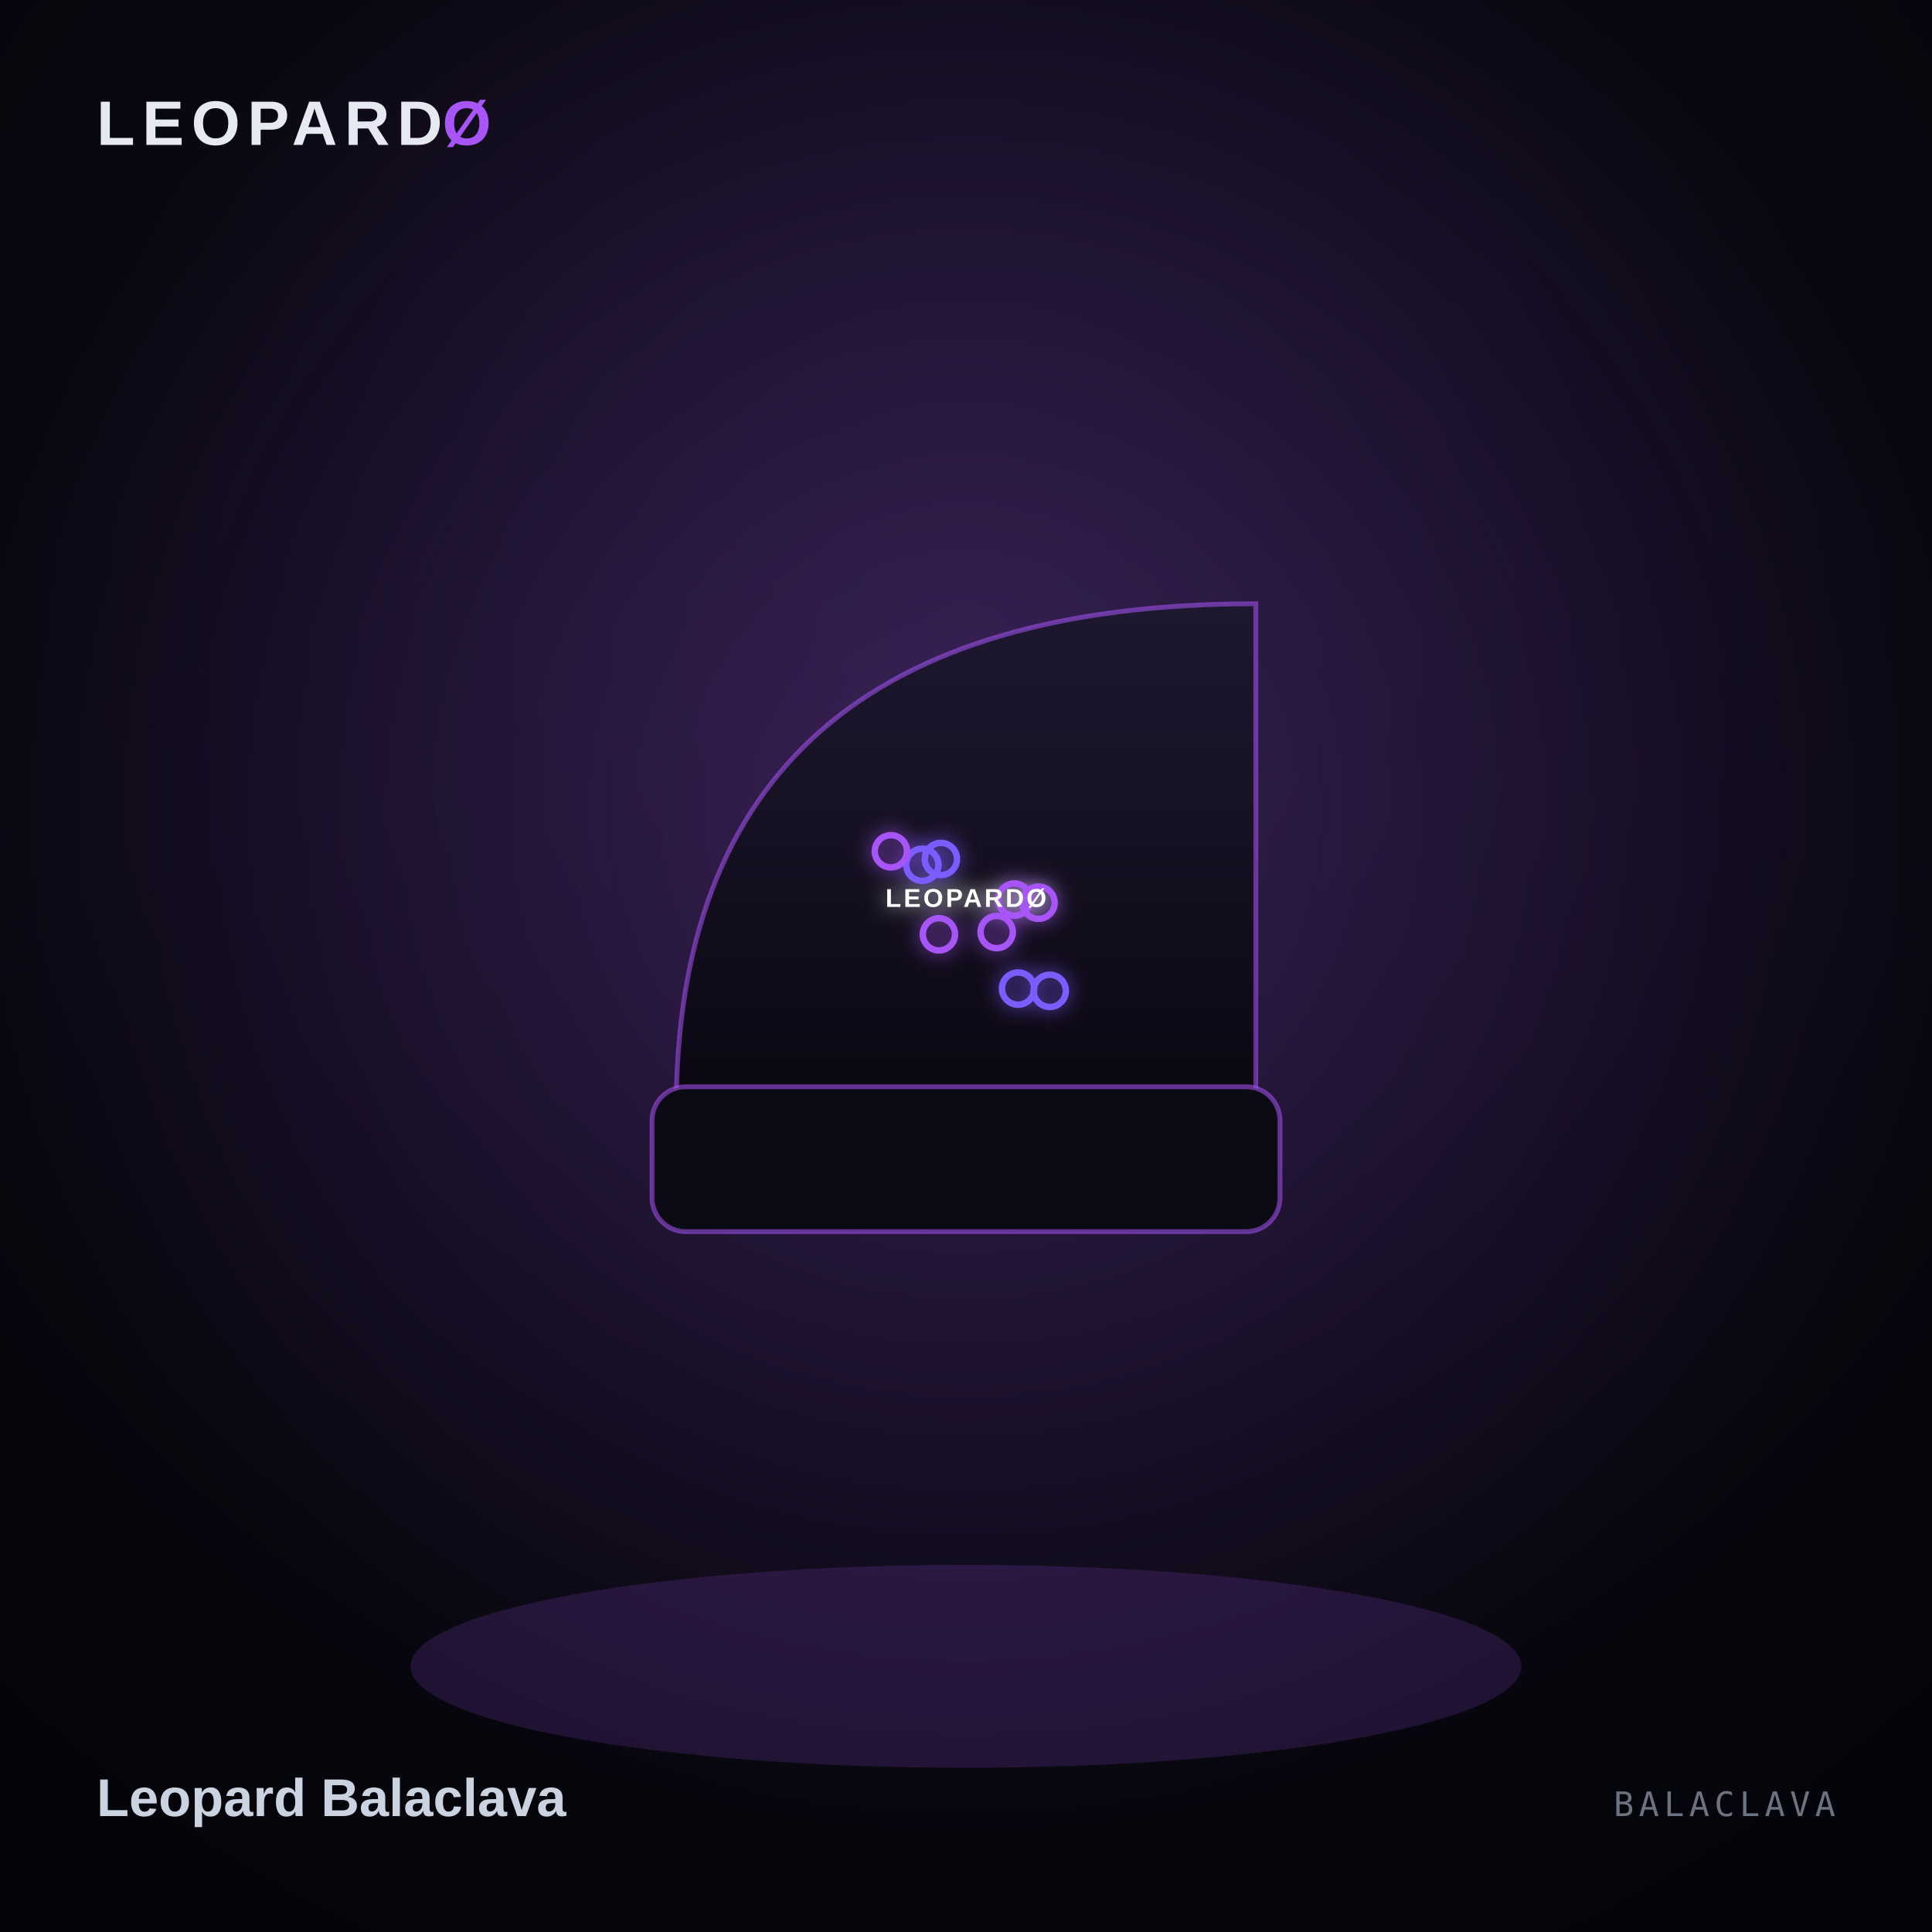
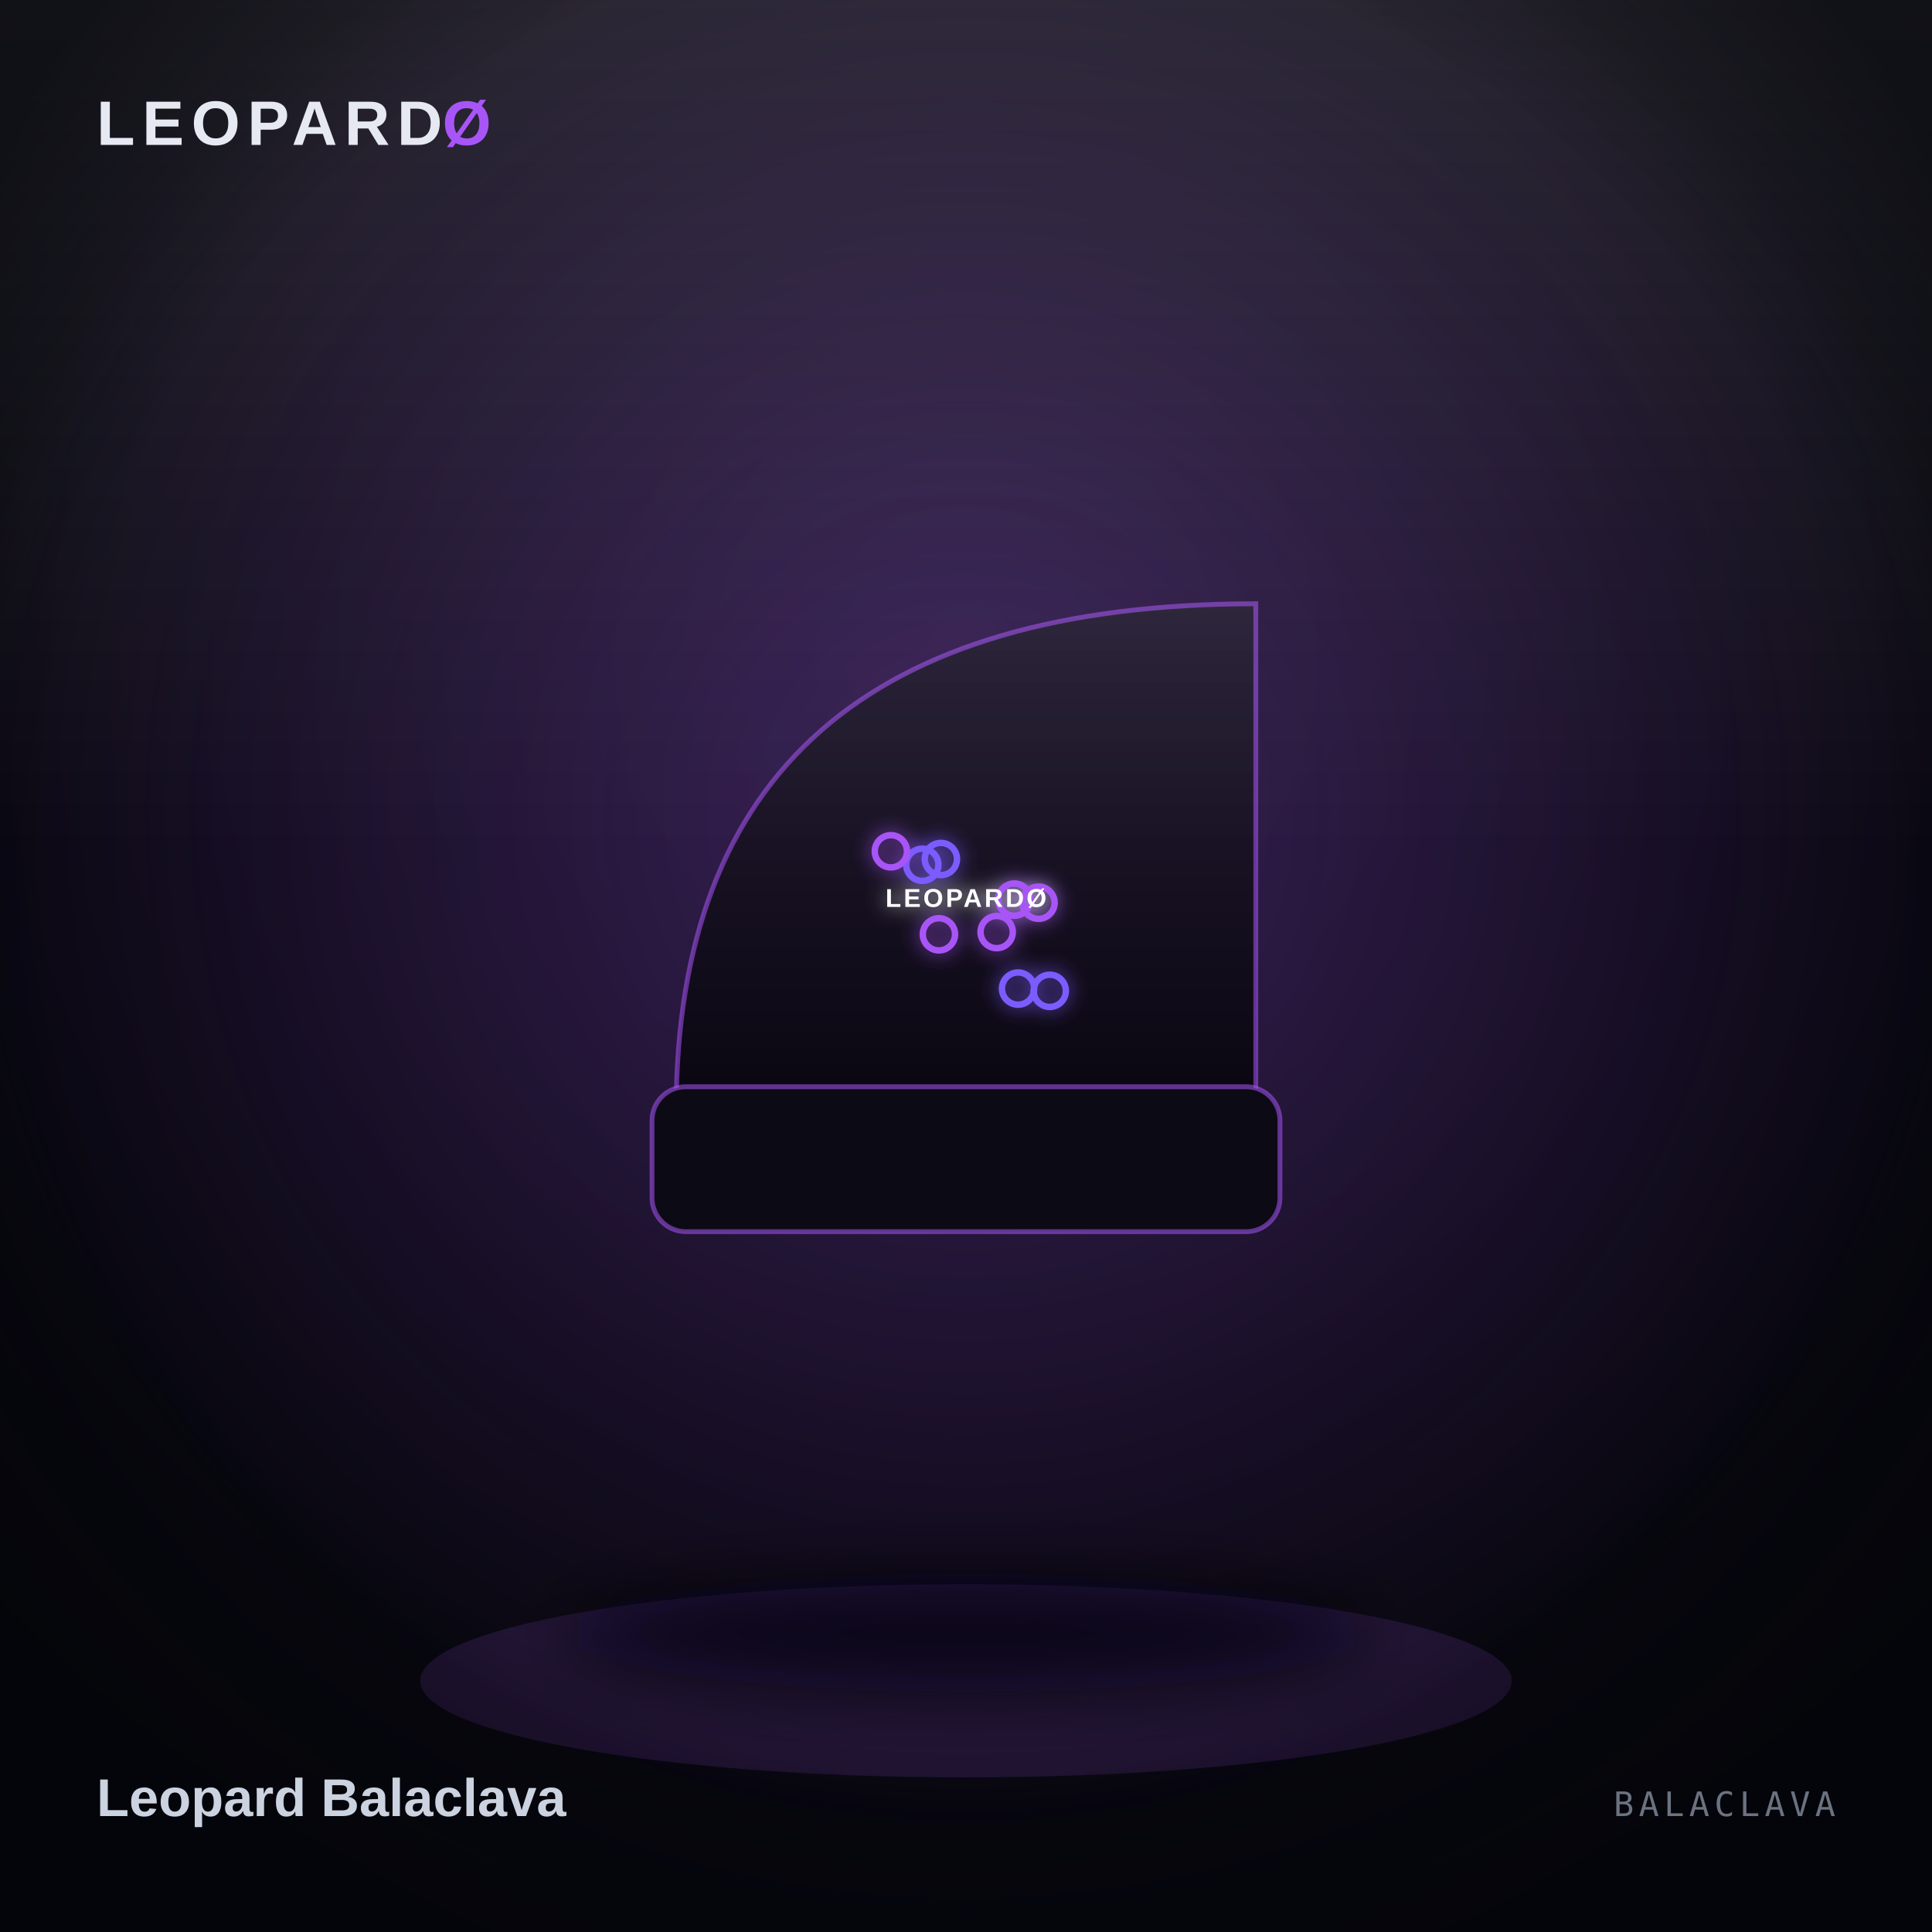
<svg xmlns="http://www.w3.org/2000/svg" viewBox="0 0 800 800" width="800" height="800">
  <defs>
    <radialGradient id="bg" cx="50%" cy="34%" r="75%">
      <stop offset="0%" stop-color="#141022" />
      <stop offset="55%" stop-color="#0a0812" />
      <stop offset="100%" stop-color="#04050a" />
    </radialGradient>
    <radialGradient id="halo" cx="50%" cy="42%" r="52%">
      <stop offset="0%" stop-color="#a855f7" stop-opacity="0.26" />
      <stop offset="100%" stop-color="#a855f7" stop-opacity="0" />
    </radialGradient>
    <linearGradient id="fab" x1="0" y1="0" x2="0" y2="1">
-       <stop offset="0%" stop-color="#1d1830" />
-       <stop offset="55%" stop-color="#140f1f" />
-       <stop offset="100%" stop-color="#0a0712" />
+       <stop offset="0%" stop-color="#272036" />
+       <stop offset="52%" stop-color="#171122" />
+       <stop offset="100%" stop-color="#090610" />
    </linearGradient>
+     <linearGradient id="toplight" x1="0" y1="0" x2="0" y2="1">
+       <stop offset="0%" stop-color="#ffffff" stop-opacity="0.11" />
+       <stop offset="44%" stop-color="#ffffff" stop-opacity="0" />
+     </linearGradient>
+     <radialGradient id="vig" cx="50%" cy="44%" r="62%">
+       <stop offset="0%" stop-color="#04050a" stop-opacity="0" />
+       <stop offset="76%" stop-color="#04050a" stop-opacity="0" />
+       <stop offset="100%" stop-color="#04050a" stop-opacity="0.55" />
+     </radialGradient>
    <filter id="glow" x="-40%" y="-40%" width="180%" height="180%">
      <feGaussianBlur stdDeviation="4" />
+     </filter>
+     <filter id="soft" x="-60%" y="-60%" width="220%" height="220%">
+       <feGaussianBlur stdDeviation="14" />
    </filter>
    <clipPath id="cp">
      <rect x="302" y="300" width="196" height="145" rx="10" />
    </clipPath>
  </defs>
  <rect width="800" height="800" fill="url(#bg)" />
  <rect width="800" height="800" fill="url(#halo)" />
-   <ellipse cx="400" cy="690" rx="230" ry="42" fill="#a855f7" opacity="0.16" />
+   <ellipse cx="400" cy="696" rx="226" ry="40" fill="#a855f7" opacity="0.14" />
+   <ellipse cx="400" cy="676" rx="166" ry="24" fill="#020308" opacity="0.7" filter="url(#soft)" />
  <g>
    <path d="M280 460 Q280 250 520 250 Q520 460 520 460 Z" fill="url(#fab)" stroke="#a855f7" stroke-opacity="0.55" stroke-width="2" />
    <rect x="270" y="450" width="260" height="60" rx="14" fill="#0c0a14" stroke="#a855f7" stroke-opacity="0.55" stroke-width="2" />
  </g>
  <g clip-path="url(#cp)">
    <g filter="url(#glow)" opacity="0.9">
      <circle cx="420.01" cy="372.5" r="6.67" fill="none" stroke="#a855f7" stroke-width="2.668" />
      <circle cx="421.56" cy="409.348" r="6.67" fill="none" stroke="#7c5cff" stroke-width="2.668" />
      <circle cx="388.786" cy="386.876" r="6.67" fill="none" stroke="#a855f7" stroke-width="2.668" />
      <circle cx="381.91" cy="358.088" r="6.67" fill="none" stroke="#7c5cff" stroke-width="2.668" />
      <circle cx="368.897" cy="352.5" r="6.67" fill="none" stroke="#a855f7" stroke-width="2.668" />
      <circle cx="389.596" cy="355.701" r="6.67" fill="none" stroke="#7c5cff" stroke-width="2.668" />
      <circle cx="412.7" cy="385.945" r="6.67" fill="none" stroke="#a855f7" stroke-width="2.668" />
      <circle cx="434.679" cy="410.282" r="6.67" fill="none" stroke="#7c5cff" stroke-width="2.668" />
      <circle cx="430.027" cy="373.795" r="6.67" fill="none" stroke="#a855f7" stroke-width="2.668" />
      <text x="400" y="372.5" text-anchor="middle" dominant-baseline="middle" font-family="Arial Black, Arial, sans-serif" font-weight="900" font-size="10.672" fill="#fff" letter-spacing="1">LEOPARDØ</text>
    </g>
    <g>
      <circle cx="420.01" cy="372.5" r="6.67" fill="none" stroke="#a855f7" stroke-width="2.668" />
      <circle cx="421.56" cy="409.348" r="6.67" fill="none" stroke="#7c5cff" stroke-width="2.668" />
      <circle cx="388.786" cy="386.876" r="6.67" fill="none" stroke="#a855f7" stroke-width="2.668" />
      <circle cx="381.91" cy="358.088" r="6.67" fill="none" stroke="#7c5cff" stroke-width="2.668" />
      <circle cx="368.897" cy="352.5" r="6.67" fill="none" stroke="#a855f7" stroke-width="2.668" />
      <circle cx="389.596" cy="355.701" r="6.67" fill="none" stroke="#7c5cff" stroke-width="2.668" />
      <circle cx="412.7" cy="385.945" r="6.67" fill="none" stroke="#a855f7" stroke-width="2.668" />
      <circle cx="434.679" cy="410.282" r="6.67" fill="none" stroke="#7c5cff" stroke-width="2.668" />
      <circle cx="430.027" cy="373.795" r="6.67" fill="none" stroke="#a855f7" stroke-width="2.668" />
      <text x="400" y="372.5" text-anchor="middle" dominant-baseline="middle" font-family="Arial Black, Arial, sans-serif" font-weight="900" font-size="10.672" fill="#fff" letter-spacing="1">LEOPARDØ</text>
    </g>
  </g>
+   <rect width="800" height="800" fill="url(#toplight)" />
+   <rect width="800" height="800" fill="url(#vig)" />
  <text x="40" y="60" font-family="Arial, sans-serif" font-weight="900" font-size="26" letter-spacing="3" fill="#e6e9f2">LEOPARD<tspan fill="#a855f7">Ø</tspan>
  </text>
  <text x="40" y="752" font-family="Arial, sans-serif" font-weight="800" font-size="22" fill="#cbd2e0">Leopard Balaclava</text>
  <text x="760" y="752" text-anchor="end" font-family="monospace" font-size="14" letter-spacing="2" fill="#6b7280">BALACLAVA</text>
</svg>
